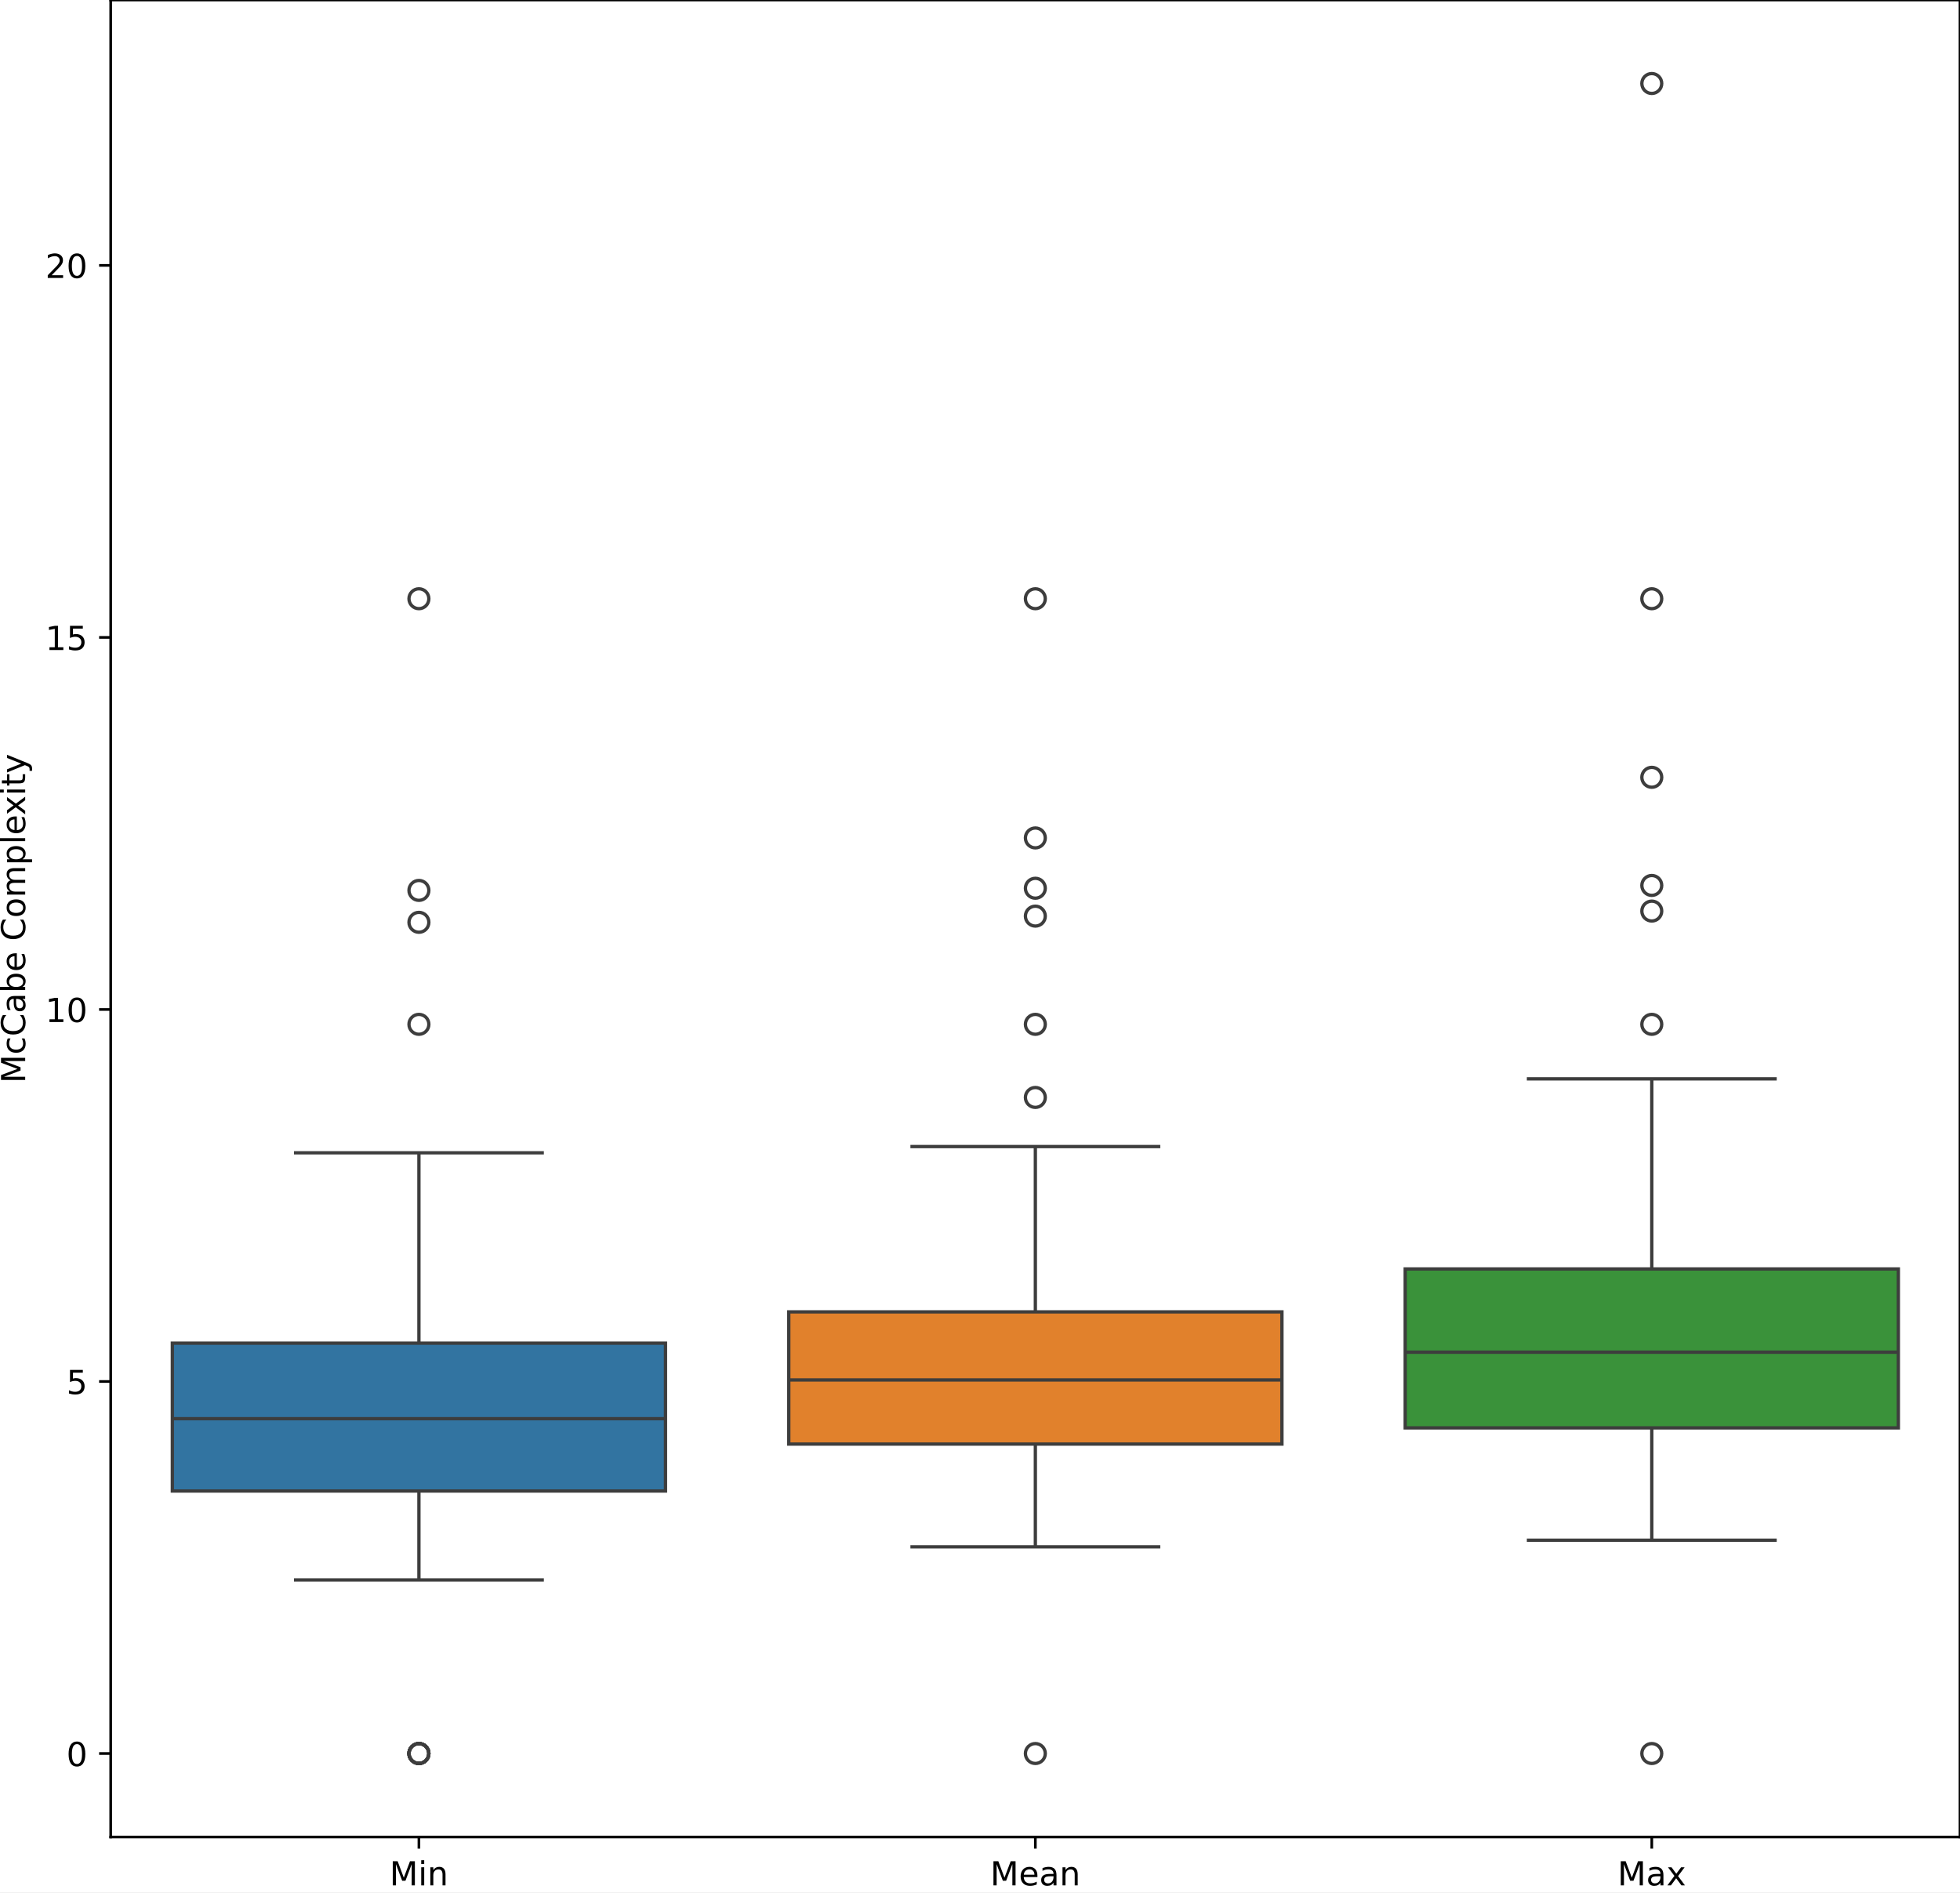
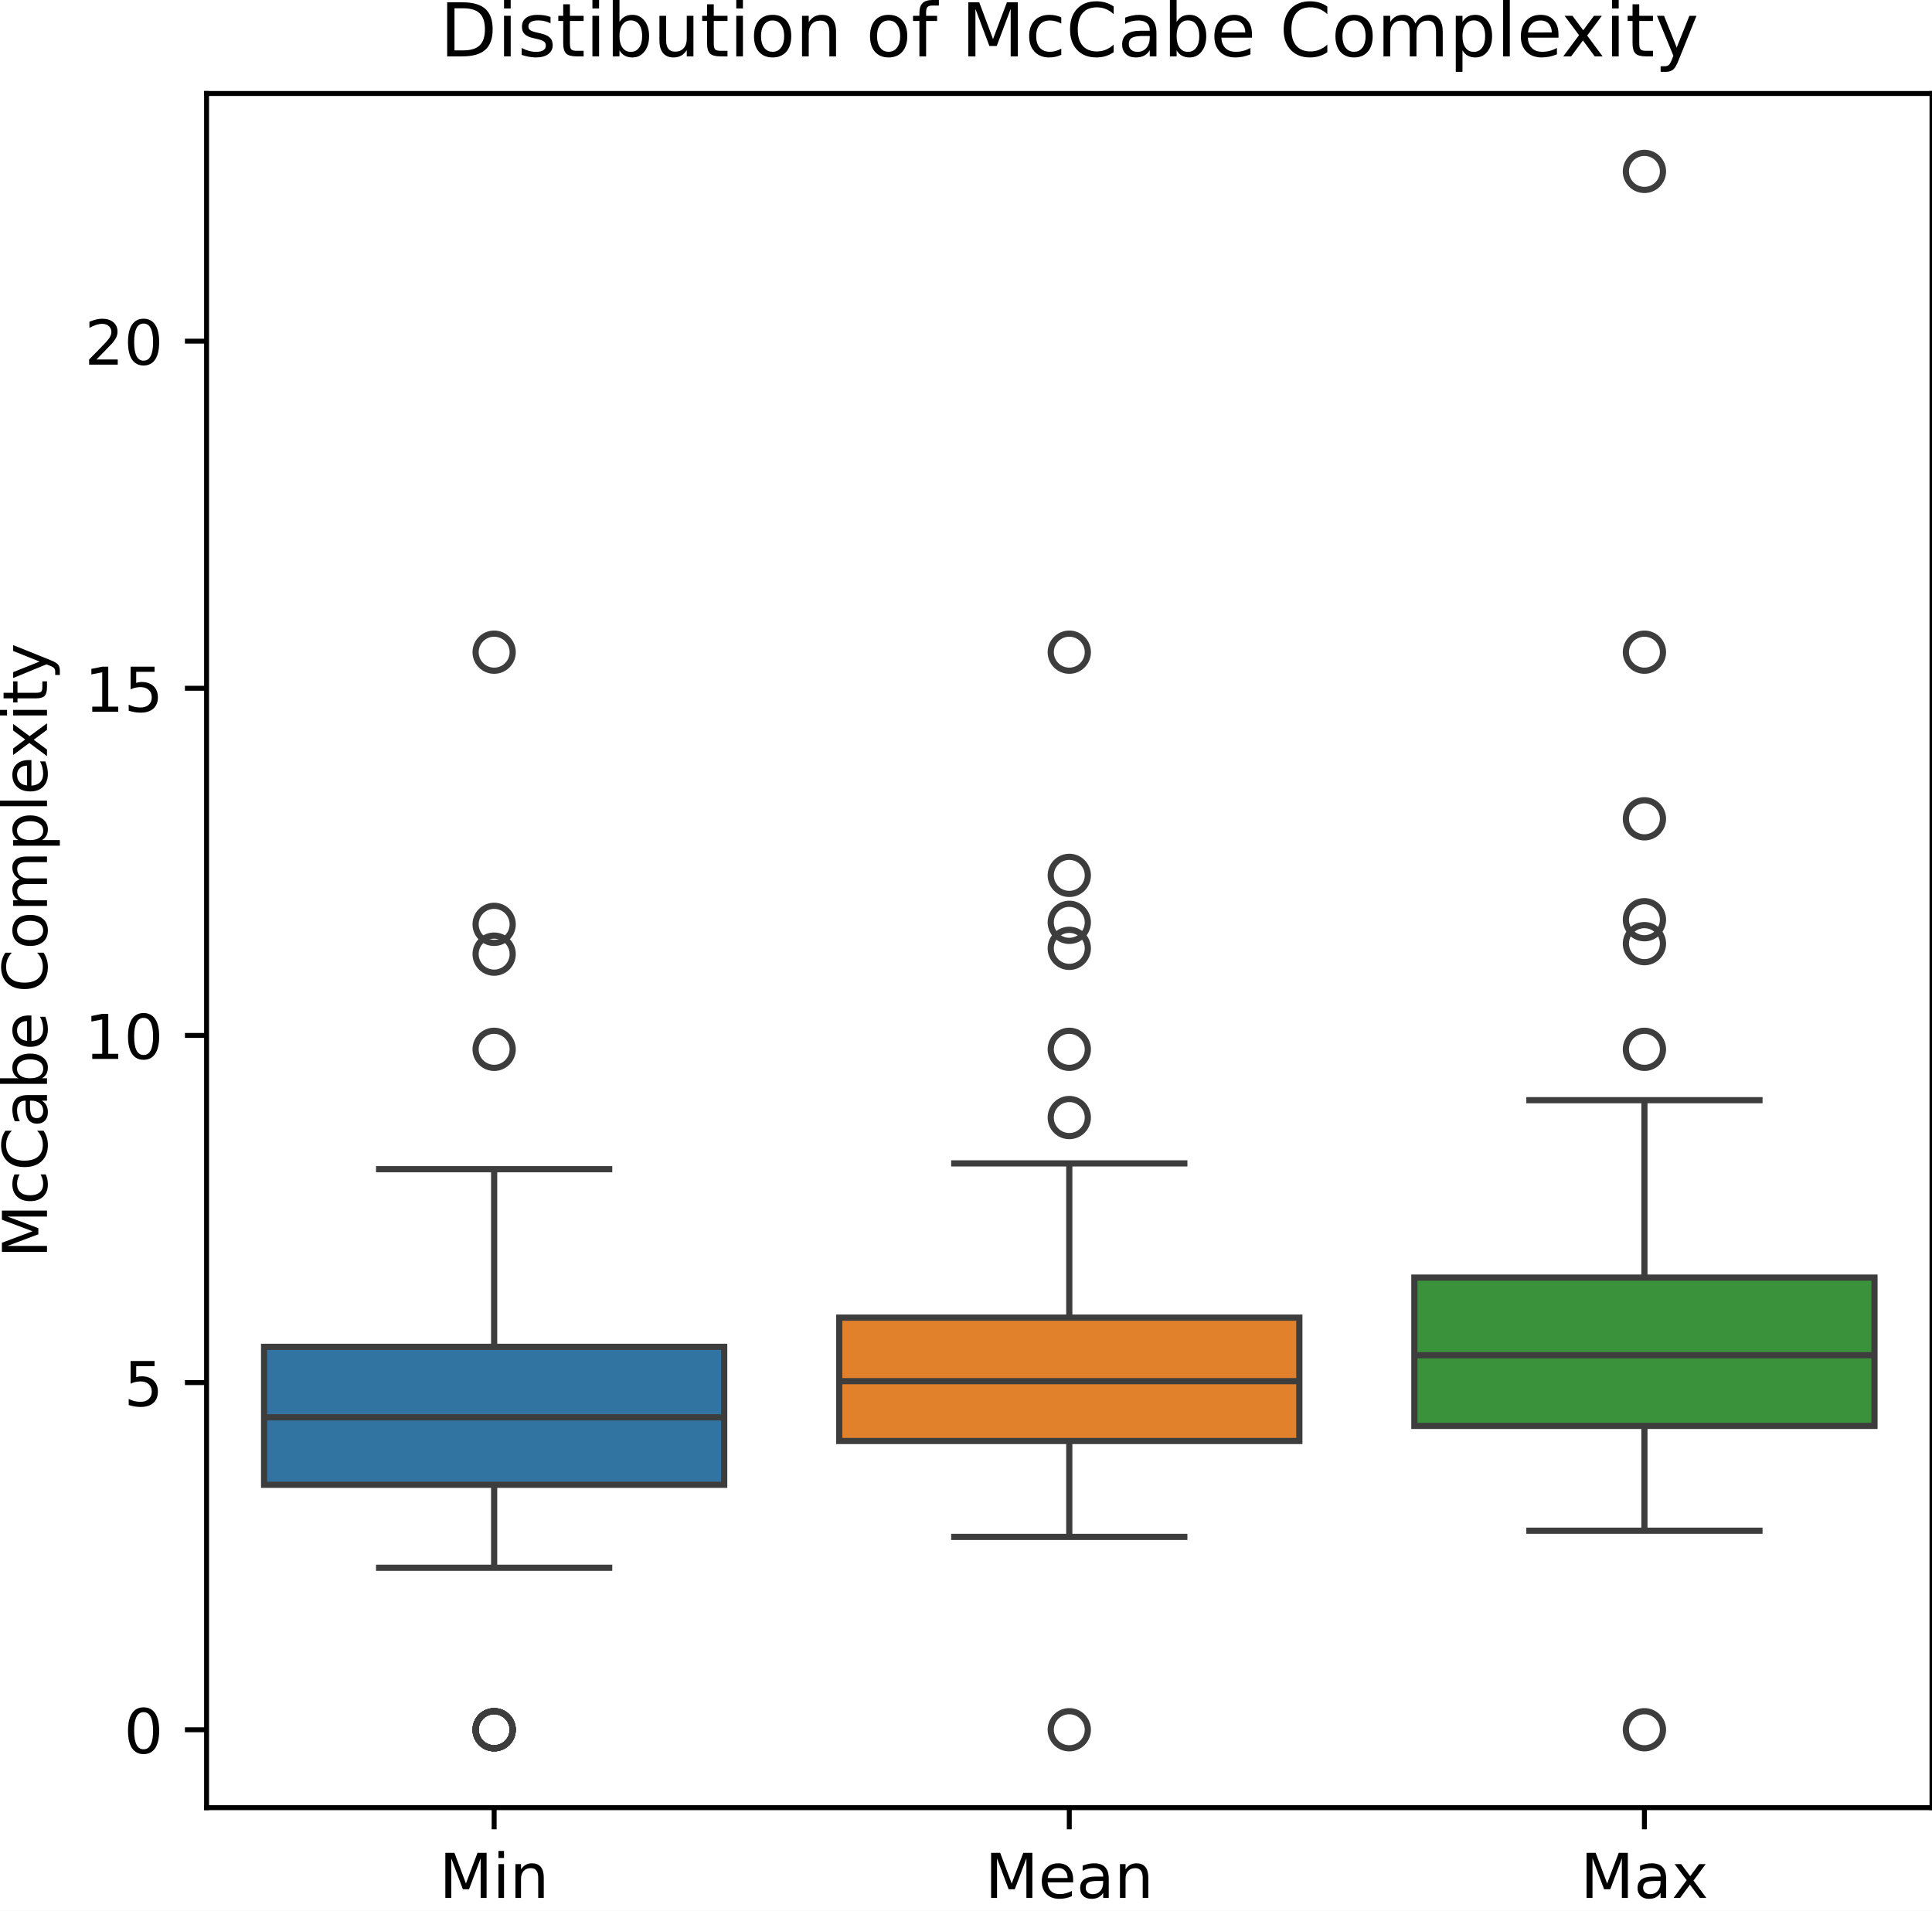
- <svg xmlns="http://www.w3.org/2000/svg" xmlns:xlink="http://www.w3.org/1999/xlink" width="591.403pt" height="571.078pt" viewBox="0 0 591.403 571.078" version="1.1">
+ <svg xmlns="http://www.w3.org/2000/svg" xmlns:xlink="http://www.w3.org/1999/xlink" width="312.403pt" height="308.996pt" viewBox="0 0 312.403 308.996" version="1.1">
  <defs>
    <style type="text/css">*{stroke-linejoin: round; stroke-linecap: butt}</style>
  </defs>
  <g id="figure_1">
    <g id="patch_1">
-       <path d="M 0 571.078  L 591.403 571.078  L 591.403 0  L 0 0  z " style="fill: #ffffff" />
+       <path d="M 0 308.996  L 312.403 308.996  L 312.403 0  L 0 0  z " style="fill: #ffffff" />
    </g>
    <g id="axes_1">
      <g id="patch_2">
-         <path d="M 33.403 554.4  L 591.403 554.4  L 591.403 0  L 33.403 0  z " style="fill: #ffffff" />
+         <path d="M 33.403 292.318  L 312.403 292.318  L 312.403 15.118  L 33.403 15.118  z " style="fill: #ffffff" />
      </g>
      <g id="matplotlib.axis_1">
        <g id="xtick_1">
          <g id="line2d_1">
            <defs>
-               <path id="m6b30895a29" d="M 0 0  L 0 3.5  " style="stroke: #000000; stroke-width: 0.8" />
+               <path id="md9b3ebdf07" d="M 0 0  L 0 3.5  " style="stroke: #000000; stroke-width: 0.8" />
            </defs>
            <g>
-               <use xlink:href="#m6b30895a29" x="126.403" y="554.4" style="stroke: #000000; stroke-width: 0.8" />
+               <use xlink:href="#md9b3ebdf07" x="79.903" y="292.318" style="stroke: #000000; stroke-width: 0.8" />
            </g>
          </g>
          <g id="text_1">
-             <g transform="translate(117.5312 568.9984) scale(0.1 -0.1)">
+             <g transform="translate(71.03125 306.9166) scale(0.1 -0.1)">
              <defs>
                <path id="DejaVuSans-4d" d="M 628 4666  L 1569 4666  L 2759 1491  L 3956 4666  L 4897 4666  L 4897 0  L 4281 0  L 4281 4097  L 3078 897  L 2444 897  L 1241 4097  L 1241 0  L 628 0  L 628 4666  z " transform="scale(0.015625)" />
                <path id="DejaVuSans-69" d="M 603 3500  L 1178 3500  L 1178 0  L 603 0  L 603 3500  z M 603 4863  L 1178 4863  L 1178 4134  L 603 4134  L 603 4863  z " transform="scale(0.015625)" />
                <path id="DejaVuSans-6e" d="M 3513 2113  L 3513 0  L 2938 0  L 2938 2094  Q 2938 2591 2744 2837  Q 2550 3084 2163 3084  Q 1697 3084 1428 2787  Q 1159 2491 1159 1978  L 1159 0  L 581 0  L 581 3500  L 1159 3500  L 1159 2956  Q 1366 3272 1645 3428  Q 1925 3584 2291 3584  Q 2894 3584 3203 3211  Q 3513 2838 3513 2113  z " transform="scale(0.015625)" />
              </defs>
              <use xlink:href="#DejaVuSans-4d" />
              <use xlink:href="#DejaVuSans-69" x="86.279" />
              <use xlink:href="#DejaVuSans-6e" x="114.062" />
            </g>
          </g>
        </g>
        <g id="xtick_2">
          <g id="line2d_2">
            <g>
-               <use xlink:href="#m6b30895a29" x="312.403" y="554.4" style="stroke: #000000; stroke-width: 0.8" />
+               <use xlink:href="#md9b3ebdf07" x="172.903" y="292.318" style="stroke: #000000; stroke-width: 0.8" />
            </g>
          </g>
          <g id="text_2">
-             <g transform="translate(298.7797 568.9984) scale(0.1 -0.1)">
+             <g transform="translate(159.2797 306.9166) scale(0.1 -0.1)">
              <defs>
                <path id="DejaVuSans-65" d="M 3597 1894  L 3597 1613  L 953 1613  Q 991 1019 1311 708  Q 1631 397 2203 397  Q 2534 397 2845 478  Q 3156 559 3463 722  L 3463 178  Q 3153 47 2828 -22  Q 2503 -91 2169 -91  Q 1331 -91 842 396  Q 353 884 353 1716  Q 353 2575 817 3079  Q 1281 3584 2069 3584  Q 2775 3584 3186 3129  Q 3597 2675 3597 1894  z M 3022 2063  Q 3016 2534 2758 2815  Q 2500 3097 2075 3097  Q 1594 3097 1305 2825  Q 1016 2553 972 2059  L 3022 2063  z " transform="scale(0.015625)" />
                <path id="DejaVuSans-61" d="M 2194 1759  Q 1497 1759 1228 1600  Q 959 1441 959 1056  Q 959 750 1161 570  Q 1363 391 1709 391  Q 2188 391 2477 730  Q 2766 1069 2766 1631  L 2766 1759  L 2194 1759  z M 3341 1997  L 3341 0  L 2766 0  L 2766 531  Q 2569 213 2275 61  Q 1981 -91 1556 -91  Q 1019 -91 701 211  Q 384 513 384 1019  Q 384 1609 779 1909  Q 1175 2209 1959 2209  L 2766 2209  L 2766 2266  Q 2766 2663 2505 2880  Q 2244 3097 1772 3097  Q 1472 3097 1187 3025  Q 903 2953 641 2809  L 641 3341  Q 956 3463 1253 3523  Q 1550 3584 1831 3584  Q 2591 3584 2966 3190  Q 3341 2797 3341 1997  z " transform="scale(0.015625)" />
              </defs>
              <use xlink:href="#DejaVuSans-4d" />
              <use xlink:href="#DejaVuSans-65" x="86.279" />
              <use xlink:href="#DejaVuSans-61" x="147.803" />
              <use xlink:href="#DejaVuSans-6e" x="209.082" />
            </g>
          </g>
        </g>
        <g id="xtick_3">
          <g id="line2d_3">
            <g>
-               <use xlink:href="#m6b30895a29" x="498.403" y="554.4" style="stroke: #000000; stroke-width: 0.8" />
+               <use xlink:href="#md9b3ebdf07" x="265.903" y="292.318" style="stroke: #000000; stroke-width: 0.8" />
            </g>
          </g>
          <g id="text_3">
-             <g transform="translate(488.0656 568.9984) scale(0.1 -0.1)">
+             <g transform="translate(255.5656 306.9166) scale(0.1 -0.1)">
              <defs>
                <path id="DejaVuSans-78" d="M 3513 3500  L 2247 1797  L 3578 0  L 2900 0  L 1881 1375  L 863 0  L 184 0  L 1544 1831  L 300 3500  L 978 3500  L 1906 2253  L 2834 3500  L 3513 3500  z " transform="scale(0.015625)" />
              </defs>
              <use xlink:href="#DejaVuSans-4d" />
              <use xlink:href="#DejaVuSans-61" x="86.279" />
              <use xlink:href="#DejaVuSans-78" x="147.559" />
            </g>
          </g>
        </g>
      </g>
      <g id="matplotlib.axis_2">
        <g id="ytick_1">
          <g id="line2d_4">
            <defs>
-               <path id="m099d3ecb9e" d="M 0 0  L -3.5 0  " style="stroke: #000000; stroke-width: 0.8" />
+               <path id="mc0497d74dd" d="M 0 0  L -3.5 0  " style="stroke: #000000; stroke-width: 0.8" />
            </defs>
            <g>
-               <use xlink:href="#m099d3ecb9e" x="33.403" y="529.2" style="stroke: #000000; stroke-width: 0.8" />
+               <use xlink:href="#mc0497d74dd" x="33.403" y="279.718" style="stroke: #000000; stroke-width: 0.8" />
            </g>
          </g>
          <g id="text_4">
-             <g transform="translate(20.04062 532.9992) scale(0.1 -0.1)">
+             <g transform="translate(20.04062 283.5173) scale(0.1 -0.1)">
              <defs>
                <path id="DejaVuSans-30" d="M 2034 4250  Q 1547 4250 1301 3770  Q 1056 3291 1056 2328  Q 1056 1369 1301 889  Q 1547 409 2034 409  Q 2525 409 2770 889  Q 3016 1369 3016 2328  Q 3016 3291 2770 3770  Q 2525 4250 2034 4250  z M 2034 4750  Q 2819 4750 3233 4129  Q 3647 3509 3647 2328  Q 3647 1150 3233 529  Q 2819 -91 2034 -91  Q 1250 -91 836 529  Q 422 1150 422 2328  Q 422 3509 836 4129  Q 1250 4750 2034 4750  z " transform="scale(0.015625)" />
              </defs>
              <use xlink:href="#DejaVuSans-30" />
            </g>
          </g>
        </g>
        <g id="ytick_2">
          <g id="line2d_5">
            <g>
-               <use xlink:href="#m099d3ecb9e" x="33.403" y="416.923" style="stroke: #000000; stroke-width: 0.8" />
+               <use xlink:href="#mc0497d74dd" x="33.403" y="223.58" style="stroke: #000000; stroke-width: 0.8" />
            </g>
          </g>
          <g id="text_5">
-             <g transform="translate(20.04062 420.722) scale(0.1 -0.1)">
+             <g transform="translate(20.04062 227.3787) scale(0.1 -0.1)">
              <defs>
                <path id="DejaVuSans-35" d="M 691 4666  L 3169 4666  L 3169 4134  L 1269 4134  L 1269 2991  Q 1406 3038 1543 3061  Q 1681 3084 1819 3084  Q 2600 3084 3056 2656  Q 3513 2228 3513 1497  Q 3513 744 3044 326  Q 2575 -91 1722 -91  Q 1428 -91 1123 -41  Q 819 9 494 109  L 494 744  Q 775 591 1075 516  Q 1375 441 1709 441  Q 2250 441 2565 725  Q 2881 1009 2881 1497  Q 2881 1984 2565 2268  Q 2250 2553 1709 2553  Q 1456 2553 1204 2497  Q 953 2441 691 2322  L 691 4666  z " transform="scale(0.015625)" />
              </defs>
              <use xlink:href="#DejaVuSans-35" />
            </g>
          </g>
        </g>
        <g id="ytick_3">
          <g id="line2d_6">
            <g>
-               <use xlink:href="#m099d3ecb9e" x="33.403" y="304.646" style="stroke: #000000; stroke-width: 0.8" />
+               <use xlink:href="#mc0497d74dd" x="33.403" y="167.441" style="stroke: #000000; stroke-width: 0.8" />
            </g>
          </g>
          <g id="text_6">
-             <g transform="translate(13.67812 308.4448) scale(0.1 -0.1)">
+             <g transform="translate(13.67812 171.2401) scale(0.1 -0.1)">
              <defs>
                <path id="DejaVuSans-31" d="M 794 531  L 1825 531  L 1825 4091  L 703 3866  L 703 4441  L 1819 4666  L 2450 4666  L 2450 531  L 3481 531  L 3481 0  L 794 0  L 794 531  z " transform="scale(0.015625)" />
              </defs>
              <use xlink:href="#DejaVuSans-31" />
              <use xlink:href="#DejaVuSans-30" x="63.623" />
            </g>
          </g>
        </g>
        <g id="ytick_4">
          <g id="line2d_7">
            <g>
-               <use xlink:href="#m099d3ecb9e" x="33.403" y="192.368" style="stroke: #000000; stroke-width: 0.8" />
+               <use xlink:href="#mc0497d74dd" x="33.403" y="111.302" style="stroke: #000000; stroke-width: 0.8" />
            </g>
          </g>
          <g id="text_7">
-             <g transform="translate(13.67812 196.1675) scale(0.1 -0.1)">
+             <g transform="translate(13.67812 115.1015) scale(0.1 -0.1)">
              <use xlink:href="#DejaVuSans-31" />
              <use xlink:href="#DejaVuSans-35" x="63.623" />
            </g>
          </g>
        </g>
        <g id="ytick_5">
          <g id="line2d_8">
            <g>
-               <use xlink:href="#m099d3ecb9e" x="33.403" y="80.091" style="stroke: #000000; stroke-width: 0.8" />
+               <use xlink:href="#mc0497d74dd" x="33.403" y="55.164" style="stroke: #000000; stroke-width: 0.8" />
            </g>
          </g>
          <g id="text_8">
-             <g transform="translate(13.67812 83.89031) scale(0.1 -0.1)">
+             <g transform="translate(13.67812 58.96289) scale(0.1 -0.1)">
              <defs>
                <path id="DejaVuSans-32" d="M 1228 531  L 3431 531  L 3431 0  L 469 0  L 469 531  Q 828 903 1448 1529  Q 2069 2156 2228 2338  Q 2531 2678 2651 2914  Q 2772 3150 2772 3378  Q 2772 3750 2511 3984  Q 2250 4219 1831 4219  Q 1534 4219 1204 4116  Q 875 4013 500 3803  L 500 4441  Q 881 4594 1212 4672  Q 1544 4750 1819 4750  Q 2544 4750 2975 4387  Q 3406 4025 3406 3419  Q 3406 3131 3298 2873  Q 3191 2616 2906 2266  Q 2828 2175 2409 1742  Q 1991 1309 1228 531  z " transform="scale(0.015625)" />
              </defs>
              <use xlink:href="#DejaVuSans-32" />
              <use xlink:href="#DejaVuSans-30" x="63.623" />
            </g>
          </g>
        </g>
        <g id="text_9">
-           <g transform="translate(7.598437 326.9) rotate(-90) scale(0.1 -0.1)">
+           <g transform="translate(7.598438 203.4181) rotate(-90) scale(0.1 -0.1)">
            <defs>
              <path id="DejaVuSans-63" d="M 3122 3366  L 3122 2828  Q 2878 2963 2633 3030  Q 2388 3097 2138 3097  Q 1578 3097 1268 2742  Q 959 2388 959 1747  Q 959 1106 1268 751  Q 1578 397 2138 397  Q 2388 397 2633 464  Q 2878 531 3122 666  L 3122 134  Q 2881 22 2623 -34  Q 2366 -91 2075 -91  Q 1284 -91 818 406  Q 353 903 353 1747  Q 353 2603 823 3093  Q 1294 3584 2113 3584  Q 2378 3584 2631 3529  Q 2884 3475 3122 3366  z " transform="scale(0.015625)" />
              <path id="DejaVuSans-43" d="M 4122 4306  L 4122 3641  Q 3803 3938 3442 4084  Q 3081 4231 2675 4231  Q 1875 4231 1450 3742  Q 1025 3253 1025 2328  Q 1025 1406 1450 917  Q 1875 428 2675 428  Q 3081 428 3442 575  Q 3803 722 4122 1019  L 4122 359  Q 3791 134 3420 21  Q 3050 -91 2638 -91  Q 1578 -91 968 557  Q 359 1206 359 2328  Q 359 3453 968 4101  Q 1578 4750 2638 4750  Q 3056 4750 3426 4639  Q 3797 4528 4122 4306  z " transform="scale(0.015625)" />
              <path id="DejaVuSans-62" d="M 3116 1747  Q 3116 2381 2855 2742  Q 2594 3103 2138 3103  Q 1681 3103 1420 2742  Q 1159 2381 1159 1747  Q 1159 1113 1420 752  Q 1681 391 2138 391  Q 2594 391 2855 752  Q 3116 1113 3116 1747  z M 1159 2969  Q 1341 3281 1617 3432  Q 1894 3584 2278 3584  Q 2916 3584 3314 3078  Q 3713 2572 3713 1747  Q 3713 922 3314 415  Q 2916 -91 2278 -91  Q 1894 -91 1617 61  Q 1341 213 1159 525  L 1159 0  L 581 0  L 581 4863  L 1159 4863  L 1159 2969  z " transform="scale(0.015625)" />
              <path id="DejaVuSans-20" transform="scale(0.015625)" />
              <path id="DejaVuSans-6f" d="M 1959 3097  Q 1497 3097 1228 2736  Q 959 2375 959 1747  Q 959 1119 1226 758  Q 1494 397 1959 397  Q 2419 397 2687 759  Q 2956 1122 2956 1747  Q 2956 2369 2687 2733  Q 2419 3097 1959 3097  z M 1959 3584  Q 2709 3584 3137 3096  Q 3566 2609 3566 1747  Q 3566 888 3137 398  Q 2709 -91 1959 -91  Q 1206 -91 779 398  Q 353 888 353 1747  Q 353 2609 779 3096  Q 1206 3584 1959 3584  z " transform="scale(0.015625)" />
              <path id="DejaVuSans-6d" d="M 3328 2828  Q 3544 3216 3844 3400  Q 4144 3584 4550 3584  Q 5097 3584 5394 3201  Q 5691 2819 5691 2113  L 5691 0  L 5113 0  L 5113 2094  Q 5113 2597 4934 2840  Q 4756 3084 4391 3084  Q 3944 3084 3684 2787  Q 3425 2491 3425 1978  L 3425 0  L 2847 0  L 2847 2094  Q 2847 2600 2669 2842  Q 2491 3084 2119 3084  Q 1678 3084 1418 2786  Q 1159 2488 1159 1978  L 1159 0  L 581 0  L 581 3500  L 1159 3500  L 1159 2956  Q 1356 3278 1631 3431  Q 1906 3584 2284 3584  Q 2666 3584 2933 3390  Q 3200 3197 3328 2828  z " transform="scale(0.015625)" />
              <path id="DejaVuSans-70" d="M 1159 525  L 1159 -1331  L 581 -1331  L 581 3500  L 1159 3500  L 1159 2969  Q 1341 3281 1617 3432  Q 1894 3584 2278 3584  Q 2916 3584 3314 3078  Q 3713 2572 3713 1747  Q 3713 922 3314 415  Q 2916 -91 2278 -91  Q 1894 -91 1617 61  Q 1341 213 1159 525  z M 3116 1747  Q 3116 2381 2855 2742  Q 2594 3103 2138 3103  Q 1681 3103 1420 2742  Q 1159 2381 1159 1747  Q 1159 1113 1420 752  Q 1681 391 2138 391  Q 2594 391 2855 752  Q 3116 1113 3116 1747  z " transform="scale(0.015625)" />
              <path id="DejaVuSans-6c" d="M 603 4863  L 1178 4863  L 1178 0  L 603 0  L 603 4863  z " transform="scale(0.015625)" />
              <path id="DejaVuSans-74" d="M 1172 4494  L 1172 3500  L 2356 3500  L 2356 3053  L 1172 3053  L 1172 1153  Q 1172 725 1289 603  Q 1406 481 1766 481  L 2356 481  L 2356 0  L 1766 0  Q 1100 0 847 248  Q 594 497 594 1153  L 594 3053  L 172 3053  L 172 3500  L 594 3500  L 594 4494  L 1172 4494  z " transform="scale(0.015625)" />
              <path id="DejaVuSans-79" d="M 2059 -325  Q 1816 -950 1584 -1140  Q 1353 -1331 966 -1331  L 506 -1331  L 506 -850  L 844 -850  Q 1081 -850 1212 -737  Q 1344 -625 1503 -206  L 1606 56  L 191 3500  L 800 3500  L 1894 763  L 2988 3500  L 3597 3500  L 2059 -325  z " transform="scale(0.015625)" />
            </defs>
            <use xlink:href="#DejaVuSans-4d" />
            <use xlink:href="#DejaVuSans-63" x="86.279" />
            <use xlink:href="#DejaVuSans-43" x="141.26" />
            <use xlink:href="#DejaVuSans-61" x="211.084" />
            <use xlink:href="#DejaVuSans-62" x="272.363" />
            <use xlink:href="#DejaVuSans-65" x="335.84" />
            <use xlink:href="#DejaVuSans-20" x="397.363" />
            <use xlink:href="#DejaVuSans-43" x="429.15" />
            <use xlink:href="#DejaVuSans-6f" x="498.975" />
            <use xlink:href="#DejaVuSans-6d" x="560.156" />
            <use xlink:href="#DejaVuSans-70" x="657.568" />
            <use xlink:href="#DejaVuSans-6c" x="721.045" />
            <use xlink:href="#DejaVuSans-65" x="748.828" />
            <use xlink:href="#DejaVuSans-78" x="808.602" />
            <use xlink:href="#DejaVuSans-69" x="867.781" />
            <use xlink:href="#DejaVuSans-74" x="895.564" />
            <use xlink:href="#DejaVuSans-79" x="934.773" />
          </g>
        </g>
      </g>
      <g id="patch_3">
-         <path d="M 52.003 449.982  L 200.803 449.982  L 200.803 405.355  L 52.003 405.355  L 52.003 449.982  z " clip-path="url(#pa1832b38a5)" style="fill: #3274a1; stroke: #3d3d3d; stroke-linejoin: miter" />
+         <path d="M 42.703 240.109  L 117.103 240.109  L 117.103 217.796  L 42.703 217.796  L 42.703 240.109  z " clip-path="url(#p93bdfb6476)" style="fill: #3274a1; stroke: #3d3d3d; stroke-linejoin: miter" />
      </g>
      <g id="line2d_9">
-         <path d="M 126.403 449.982  L 126.403 476.804  " clip-path="url(#pa1832b38a5)" style="fill: none; stroke: #3d3d3d" />
+         <path d="M 79.903 240.109  L 79.903 253.52  " clip-path="url(#p93bdfb6476)" style="fill: none; stroke: #3d3d3d" />
      </g>
      <g id="line2d_10">
-         <path d="M 126.403 405.355  L 126.403 347.913  " clip-path="url(#pa1832b38a5)" style="fill: none; stroke: #3d3d3d" />
+         <path d="M 79.903 217.796  L 79.903 189.075  " clip-path="url(#p93bdfb6476)" style="fill: none; stroke: #3d3d3d" />
      </g>
      <g id="line2d_11">
-         <path d="M 89.203 476.804  L 163.603 476.804  " clip-path="url(#pa1832b38a5)" style="fill: none; stroke: #3d3d3d; stroke-linecap: square" />
+         <path d="M 61.303 253.52  L 98.503 253.52  " clip-path="url(#p93bdfb6476)" style="fill: none; stroke: #3d3d3d; stroke-linecap: square" />
      </g>
      <g id="line2d_12">
-         <path d="M 89.203 347.913  L 163.603 347.913  " clip-path="url(#pa1832b38a5)" style="fill: none; stroke: #3d3d3d; stroke-linecap: square" />
+         <path d="M 61.303 189.075  L 98.503 189.075  " clip-path="url(#p93bdfb6476)" style="fill: none; stroke: #3d3d3d; stroke-linecap: square" />
      </g>
      <g id="line2d_13">
        <defs>
-           <path id="m55e5dfaa0e" d="M 0 3  C 0.796 3 1.559 2.684 2.121 2.121  C 2.684 1.559 3 0.796 3 0  C 3 -0.796 2.684 -1.559 2.121 -2.121  C 1.559 -2.684 0.796 -3 0 -3  C -0.796 -3 -1.559 -2.684 -2.121 -2.121  C -2.684 -1.559 -3 -0.796 -3 0  C -3 0.796 -2.684 1.559 -2.121 2.121  C -1.559 2.684 -0.796 3 0 3  z " style="stroke: #3d3d3d" />
+           <path id="mab7a287224" d="M 0 3  C 0.796 3 1.559 2.684 2.121 2.121  C 2.684 1.559 3 0.796 3 0  C 3 -0.796 2.684 -1.559 2.121 -2.121  C 1.559 -2.684 0.796 -3 0 -3  C -0.796 -3 -1.559 -2.684 -2.121 -2.121  C -2.684 -1.559 -3 -0.796 -3 0  C -3 0.796 -2.684 1.559 -2.121 2.121  C -1.559 2.684 -0.796 3 0 3  z " style="stroke: #3d3d3d" />
        </defs>
-         <g clip-path="url(#pa1832b38a5)">
-           <use xlink:href="#m55e5dfaa0e" x="126.403" y="529.2" style="fill-opacity: 0; stroke: #3d3d3d" />
-           <use xlink:href="#m55e5dfaa0e" x="126.403" y="529.2" style="fill-opacity: 0; stroke: #3d3d3d" />
-           <use xlink:href="#m55e5dfaa0e" x="126.403" y="529.2" style="fill-opacity: 0; stroke: #3d3d3d" />
-           <use xlink:href="#m55e5dfaa0e" x="126.403" y="529.2" style="fill-opacity: 0; stroke: #3d3d3d" />
-           <use xlink:href="#m55e5dfaa0e" x="126.403" y="529.2" style="fill-opacity: 0; stroke: #3d3d3d" />
-           <use xlink:href="#m55e5dfaa0e" x="126.403" y="529.2" style="fill-opacity: 0; stroke: #3d3d3d" />
-           <use xlink:href="#m55e5dfaa0e" x="126.403" y="278.349" style="fill-opacity: 0; stroke: #3d3d3d" />
-           <use xlink:href="#m55e5dfaa0e" x="126.403" y="268.717" style="fill-opacity: 0; stroke: #3d3d3d" />
-           <use xlink:href="#m55e5dfaa0e" x="126.403" y="309.137" style="fill-opacity: 0; stroke: #3d3d3d" />
-           <use xlink:href="#m55e5dfaa0e" x="126.403" y="180.691" style="fill-opacity: 0; stroke: #3d3d3d" />
+         <g clip-path="url(#p93bdfb6476)">
+           <use xlink:href="#mab7a287224" x="79.903" y="279.718" style="fill-opacity: 0; stroke: #3d3d3d" />
+           <use xlink:href="#mab7a287224" x="79.903" y="279.718" style="fill-opacity: 0; stroke: #3d3d3d" />
+           <use xlink:href="#mab7a287224" x="79.903" y="279.718" style="fill-opacity: 0; stroke: #3d3d3d" />
+           <use xlink:href="#mab7a287224" x="79.903" y="279.718" style="fill-opacity: 0; stroke: #3d3d3d" />
+           <use xlink:href="#mab7a287224" x="79.903" y="279.718" style="fill-opacity: 0; stroke: #3d3d3d" />
+           <use xlink:href="#mab7a287224" x="79.903" y="279.718" style="fill-opacity: 0; stroke: #3d3d3d" />
+           <use xlink:href="#mab7a287224" x="79.903" y="154.293" style="fill-opacity: 0; stroke: #3d3d3d" />
+           <use xlink:href="#mab7a287224" x="79.903" y="149.477" style="fill-opacity: 0; stroke: #3d3d3d" />
+           <use xlink:href="#mab7a287224" x="79.903" y="169.686" style="fill-opacity: 0; stroke: #3d3d3d" />
+           <use xlink:href="#mab7a287224" x="79.903" y="105.464" style="fill-opacity: 0; stroke: #3d3d3d" />
        </g>
      </g>
      <g id="patch_4">
-         <path d="M 238.003 435.813  L 386.803 435.813  L 386.803 395.916  L 238.003 395.916  L 238.003 435.813  z " clip-path="url(#pa1832b38a5)" style="fill: #e1812c; stroke: #3d3d3d; stroke-linejoin: miter" />
+         <path d="M 135.703 233.024  L 210.103 233.024  L 210.103 213.076  L 135.703 213.076  L 135.703 233.024  z " clip-path="url(#p93bdfb6476)" style="fill: #e1812c; stroke: #3d3d3d; stroke-linejoin: miter" />
      </g>
      <g id="line2d_14">
-         <path d="M 312.403 435.813  L 312.403 466.826  " clip-path="url(#pa1832b38a5)" style="fill: none; stroke: #3d3d3d" />
+         <path d="M 172.903 233.024  L 172.903 248.531  " clip-path="url(#p93bdfb6476)" style="fill: none; stroke: #3d3d3d" />
      </g>
      <g id="line2d_15">
-         <path d="M 312.403 395.916  L 312.403 346.023  " clip-path="url(#pa1832b38a5)" style="fill: none; stroke: #3d3d3d" />
+         <path d="M 172.903 213.076  L 172.903 188.13  " clip-path="url(#p93bdfb6476)" style="fill: none; stroke: #3d3d3d" />
      </g>
      <g id="line2d_16">
-         <path d="M 275.203 466.826  L 349.603 466.826  " clip-path="url(#pa1832b38a5)" style="fill: none; stroke: #3d3d3d; stroke-linecap: square" />
+         <path d="M 154.303 248.531  L 191.503 248.531  " clip-path="url(#p93bdfb6476)" style="fill: none; stroke: #3d3d3d; stroke-linecap: square" />
      </g>
      <g id="line2d_17">
-         <path d="M 275.203 346.023  L 349.603 346.023  " clip-path="url(#pa1832b38a5)" style="fill: none; stroke: #3d3d3d; stroke-linecap: square" />
+         <path d="M 154.303 188.13  L 191.503 188.13  " clip-path="url(#p93bdfb6476)" style="fill: none; stroke: #3d3d3d; stroke-linecap: square" />
      </g>
      <g id="line2d_18">
-         <g clip-path="url(#pa1832b38a5)">
-           <use xlink:href="#m55e5dfaa0e" x="312.403" y="529.2" style="fill-opacity: 0; stroke: #3d3d3d" />
-           <use xlink:href="#m55e5dfaa0e" x="312.403" y="276.48" style="fill-opacity: 0; stroke: #3d3d3d" />
-           <use xlink:href="#m55e5dfaa0e" x="312.403" y="331.203" style="fill-opacity: 0; stroke: #3d3d3d" />
-           <use xlink:href="#m55e5dfaa0e" x="312.403" y="252.88" style="fill-opacity: 0; stroke: #3d3d3d" />
-           <use xlink:href="#m55e5dfaa0e" x="312.403" y="268.066" style="fill-opacity: 0; stroke: #3d3d3d" />
-           <use xlink:href="#m55e5dfaa0e" x="312.403" y="309.137" style="fill-opacity: 0; stroke: #3d3d3d" />
-           <use xlink:href="#m55e5dfaa0e" x="312.403" y="180.691" style="fill-opacity: 0; stroke: #3d3d3d" />
+         <g clip-path="url(#p93bdfb6476)">
+           <use xlink:href="#mab7a287224" x="172.903" y="279.718" style="fill-opacity: 0; stroke: #3d3d3d" />
+           <use xlink:href="#mab7a287224" x="172.903" y="153.358" style="fill-opacity: 0; stroke: #3d3d3d" />
+           <use xlink:href="#mab7a287224" x="172.903" y="180.72" style="fill-opacity: 0; stroke: #3d3d3d" />
+           <use xlink:href="#mab7a287224" x="172.903" y="141.558" style="fill-opacity: 0; stroke: #3d3d3d" />
+           <use xlink:href="#mab7a287224" x="172.903" y="149.151" style="fill-opacity: 0; stroke: #3d3d3d" />
+           <use xlink:href="#mab7a287224" x="172.903" y="169.686" style="fill-opacity: 0; stroke: #3d3d3d" />
+           <use xlink:href="#mab7a287224" x="172.903" y="105.464" style="fill-opacity: 0; stroke: #3d3d3d" />
        </g>
      </g>
      <g id="patch_5">
-         <path d="M 424.003 430.929  L 572.803 430.929  L 572.803 382.966  L 424.003 382.966  L 424.003 430.929  z " clip-path="url(#pa1832b38a5)" style="fill: #3a923a; stroke: #3d3d3d; stroke-linejoin: miter" />
+         <path d="M 228.703 230.583  L 303.103 230.583  L 303.103 206.601  L 228.703 206.601  L 228.703 230.583  z " clip-path="url(#p93bdfb6476)" style="fill: #3a923a; stroke: #3d3d3d; stroke-linejoin: miter" />
      </g>
      <g id="line2d_19">
-         <path d="M 498.403 430.929  L 498.403 464.828  " clip-path="url(#pa1832b38a5)" style="fill: none; stroke: #3d3d3d" />
+         <path d="M 265.903 230.583  L 265.903 247.532  " clip-path="url(#p93bdfb6476)" style="fill: none; stroke: #3d3d3d" />
      </g>
      <g id="line2d_20">
-         <path d="M 498.403 382.966  L 498.403 325.587  " clip-path="url(#pa1832b38a5)" style="fill: none; stroke: #3d3d3d" />
+         <path d="M 265.903 206.601  L 265.903 177.912  " clip-path="url(#p93bdfb6476)" style="fill: none; stroke: #3d3d3d" />
      </g>
      <g id="line2d_21">
-         <path d="M 461.203 464.828  L 535.603 464.828  " clip-path="url(#pa1832b38a5)" style="fill: none; stroke: #3d3d3d; stroke-linecap: square" />
+         <path d="M 247.303 247.532  L 284.503 247.532  " clip-path="url(#p93bdfb6476)" style="fill: none; stroke: #3d3d3d; stroke-linecap: square" />
      </g>
      <g id="line2d_22">
-         <path d="M 461.203 325.587  L 535.603 325.587  " clip-path="url(#pa1832b38a5)" style="fill: none; stroke: #3d3d3d; stroke-linecap: square" />
+         <path d="M 247.303 177.912  L 284.503 177.912  " clip-path="url(#p93bdfb6476)" style="fill: none; stroke: #3d3d3d; stroke-linecap: square" />
      </g>
      <g id="line2d_23">
-         <g clip-path="url(#pa1832b38a5)">
-           <use xlink:href="#m55e5dfaa0e" x="498.403" y="529.2" style="fill-opacity: 0; stroke: #3d3d3d" />
-           <use xlink:href="#m55e5dfaa0e" x="498.403" y="274.956" style="fill-opacity: 0; stroke: #3d3d3d" />
-           <use xlink:href="#m55e5dfaa0e" x="498.403" y="25.2" style="fill-opacity: 0; stroke: #3d3d3d" />
-           <use xlink:href="#m55e5dfaa0e" x="498.403" y="234.585" style="fill-opacity: 0; stroke: #3d3d3d" />
-           <use xlink:href="#m55e5dfaa0e" x="498.403" y="267.22" style="fill-opacity: 0; stroke: #3d3d3d" />
-           <use xlink:href="#m55e5dfaa0e" x="498.403" y="309.137" style="fill-opacity: 0; stroke: #3d3d3d" />
-           <use xlink:href="#m55e5dfaa0e" x="498.403" y="180.691" style="fill-opacity: 0; stroke: #3d3d3d" />
+         <g clip-path="url(#p93bdfb6476)">
+           <use xlink:href="#mab7a287224" x="265.903" y="279.718" style="fill-opacity: 0; stroke: #3d3d3d" />
+           <use xlink:href="#mab7a287224" x="265.903" y="152.596" style="fill-opacity: 0; stroke: #3d3d3d" />
+           <use xlink:href="#mab7a287224" x="265.903" y="27.718" style="fill-opacity: 0; stroke: #3d3d3d" />
+           <use xlink:href="#mab7a287224" x="265.903" y="132.41" style="fill-opacity: 0; stroke: #3d3d3d" />
+           <use xlink:href="#mab7a287224" x="265.903" y="148.728" style="fill-opacity: 0; stroke: #3d3d3d" />
+           <use xlink:href="#mab7a287224" x="265.903" y="169.686" style="fill-opacity: 0; stroke: #3d3d3d" />
+           <use xlink:href="#mab7a287224" x="265.903" y="105.464" style="fill-opacity: 0; stroke: #3d3d3d" />
        </g>
      </g>
      <g id="line2d_24">
-         <path d="M 52.003 428.15  L 200.803 428.15  " clip-path="url(#pa1832b38a5)" style="fill: none; stroke: #3d3d3d" />
+         <path d="M 42.703 229.193  L 117.103 229.193  " clip-path="url(#p93bdfb6476)" style="fill: none; stroke: #3d3d3d" />
      </g>
      <g id="line2d_25">
-         <path d="M 238.003 416.459  L 386.803 416.459  " clip-path="url(#pa1832b38a5)" style="fill: none; stroke: #3d3d3d" />
+         <path d="M 135.703 223.347  L 210.103 223.347  " clip-path="url(#p93bdfb6476)" style="fill: none; stroke: #3d3d3d" />
      </g>
      <g id="line2d_26">
-         <path d="M 424.003 408.081  L 572.803 408.081  " clip-path="url(#pa1832b38a5)" style="fill: none; stroke: #3d3d3d" />
+         <path d="M 228.703 219.159  L 303.103 219.159  " clip-path="url(#p93bdfb6476)" style="fill: none; stroke: #3d3d3d" />
      </g>
      <g id="patch_6">
-         <path d="M 33.403 554.4  L 33.403 0  " style="fill: none; stroke: #000000; stroke-width: 0.8; stroke-linejoin: miter; stroke-linecap: square" />
+         <path d="M 33.403 292.318  L 33.403 15.118  " style="fill: none; stroke: #000000; stroke-width: 0.8; stroke-linejoin: miter; stroke-linecap: square" />
      </g>
      <g id="patch_7">
-         <path d="M 591.403 554.4  L 591.403 0  " style="fill: none; stroke: #000000; stroke-width: 0.8; stroke-linejoin: miter; stroke-linecap: square" />
+         <path d="M 312.403 292.318  L 312.403 15.118  " style="fill: none; stroke: #000000; stroke-width: 0.8; stroke-linejoin: miter; stroke-linecap: square" />
      </g>
      <g id="patch_8">
-         <path d="M 33.403 554.4  L 591.403 554.4  " style="fill: none; stroke: #000000; stroke-width: 0.8; stroke-linejoin: miter; stroke-linecap: square" />
+         <path d="M 33.403 292.318  L 312.403 292.318  " style="fill: none; stroke: #000000; stroke-width: 0.8; stroke-linejoin: miter; stroke-linecap: square" />
      </g>
      <g id="patch_9">
-         <path d="M 33.403 0  L 591.403 0  " style="fill: none; stroke: #000000; stroke-width: 0.8; stroke-linejoin: miter; stroke-linecap: square" />
+         <path d="M 33.403 15.118  L 312.403 15.118  " style="fill: none; stroke: #000000; stroke-width: 0.8; stroke-linejoin: miter; stroke-linecap: square" />
+       </g>
+       <g id="text_10">
+         <g transform="translate(71.13 9.118125) scale(0.12 -0.12)">
+           <defs>
+             <path id="DejaVuSans-44" d="M 1259 4147  L 1259 519  L 2022 519  Q 2988 519 3436 956  Q 3884 1394 3884 2338  Q 3884 3275 3436 3711  Q 2988 4147 2022 4147  L 1259 4147  z M 628 4666  L 1925 4666  Q 3281 4666 3915 4102  Q 4550 3538 4550 2338  Q 4550 1131 3912 565  Q 3275 0 1925 0  L 628 0  L 628 4666  z " transform="scale(0.015625)" />
+             <path id="DejaVuSans-73" d="M 2834 3397  L 2834 2853  Q 2591 2978 2328 3040  Q 2066 3103 1784 3103  Q 1356 3103 1142 2972  Q 928 2841 928 2578  Q 928 2378 1081 2264  Q 1234 2150 1697 2047  L 1894 2003  Q 2506 1872 2764 1633  Q 3022 1394 3022 966  Q 3022 478 2636 193  Q 2250 -91 1575 -91  Q 1294 -91 989 -36  Q 684 19 347 128  L 347 722  Q 666 556 975 473  Q 1284 391 1588 391  Q 1994 391 2212 530  Q 2431 669 2431 922  Q 2431 1156 2273 1281  Q 2116 1406 1581 1522  L 1381 1569  Q 847 1681 609 1914  Q 372 2147 372 2553  Q 372 3047 722 3315  Q 1072 3584 1716 3584  Q 2034 3584 2315 3537  Q 2597 3491 2834 3397  z " transform="scale(0.015625)" />
+             <path id="DejaVuSans-75" d="M 544 1381  L 544 3500  L 1119 3500  L 1119 1403  Q 1119 906 1312 657  Q 1506 409 1894 409  Q 2359 409 2629 706  Q 2900 1003 2900 1516  L 2900 3500  L 3475 3500  L 3475 0  L 2900 0  L 2900 538  Q 2691 219 2414 64  Q 2138 -91 1772 -91  Q 1169 -91 856 284  Q 544 659 544 1381  z M 1991 3584  L 1991 3584  z " transform="scale(0.015625)" />
+             <path id="DejaVuSans-66" d="M 2375 4863  L 2375 4384  L 1825 4384  Q 1516 4384 1395 4259  Q 1275 4134 1275 3809  L 1275 3500  L 2222 3500  L 2222 3053  L 1275 3053  L 1275 0  L 697 0  L 697 3053  L 147 3053  L 147 3500  L 697 3500  L 697 3744  Q 697 4328 969 4595  Q 1241 4863 1831 4863  L 2375 4863  z " transform="scale(0.015625)" />
+           </defs>
+           <use xlink:href="#DejaVuSans-44" />
+           <use xlink:href="#DejaVuSans-69" x="77.002" />
+           <use xlink:href="#DejaVuSans-73" x="104.785" />
+           <use xlink:href="#DejaVuSans-74" x="156.885" />
+           <use xlink:href="#DejaVuSans-69" x="196.094" />
+           <use xlink:href="#DejaVuSans-62" x="223.877" />
+           <use xlink:href="#DejaVuSans-75" x="287.354" />
+           <use xlink:href="#DejaVuSans-74" x="350.732" />
+           <use xlink:href="#DejaVuSans-69" x="389.941" />
+           <use xlink:href="#DejaVuSans-6f" x="417.725" />
+           <use xlink:href="#DejaVuSans-6e" x="478.906" />
+           <use xlink:href="#DejaVuSans-20" x="542.285" />
+           <use xlink:href="#DejaVuSans-6f" x="574.072" />
+           <use xlink:href="#DejaVuSans-66" x="635.254" />
+           <use xlink:href="#DejaVuSans-20" x="670.459" />
+           <use xlink:href="#DejaVuSans-4d" x="702.246" />
+           <use xlink:href="#DejaVuSans-63" x="788.525" />
+           <use xlink:href="#DejaVuSans-43" x="843.506" />
+           <use xlink:href="#DejaVuSans-61" x="913.33" />
+           <use xlink:href="#DejaVuSans-62" x="974.609" />
+           <use xlink:href="#DejaVuSans-65" x="1038.086" />
+           <use xlink:href="#DejaVuSans-20" x="1099.609" />
+           <use xlink:href="#DejaVuSans-43" x="1131.396" />
+           <use xlink:href="#DejaVuSans-6f" x="1201.221" />
+           <use xlink:href="#DejaVuSans-6d" x="1262.402" />
+           <use xlink:href="#DejaVuSans-70" x="1359.814" />
+           <use xlink:href="#DejaVuSans-6c" x="1423.291" />
+           <use xlink:href="#DejaVuSans-65" x="1451.074" />
+           <use xlink:href="#DejaVuSans-78" x="1510.848" />
+           <use xlink:href="#DejaVuSans-69" x="1570.027" />
+           <use xlink:href="#DejaVuSans-74" x="1597.811" />
+           <use xlink:href="#DejaVuSans-79" x="1637.02" />
+         </g>
      </g>
    </g>
  </g>
  <defs>
-     <clipPath id="pa1832b38a5">
-       <rect x="33.403" y="0" width="558" height="554.4" />
+     <clipPath id="p93bdfb6476">
+       <rect x="33.403" y="15.118" width="279" height="277.2" />
    </clipPath>
  </defs>
</svg>
